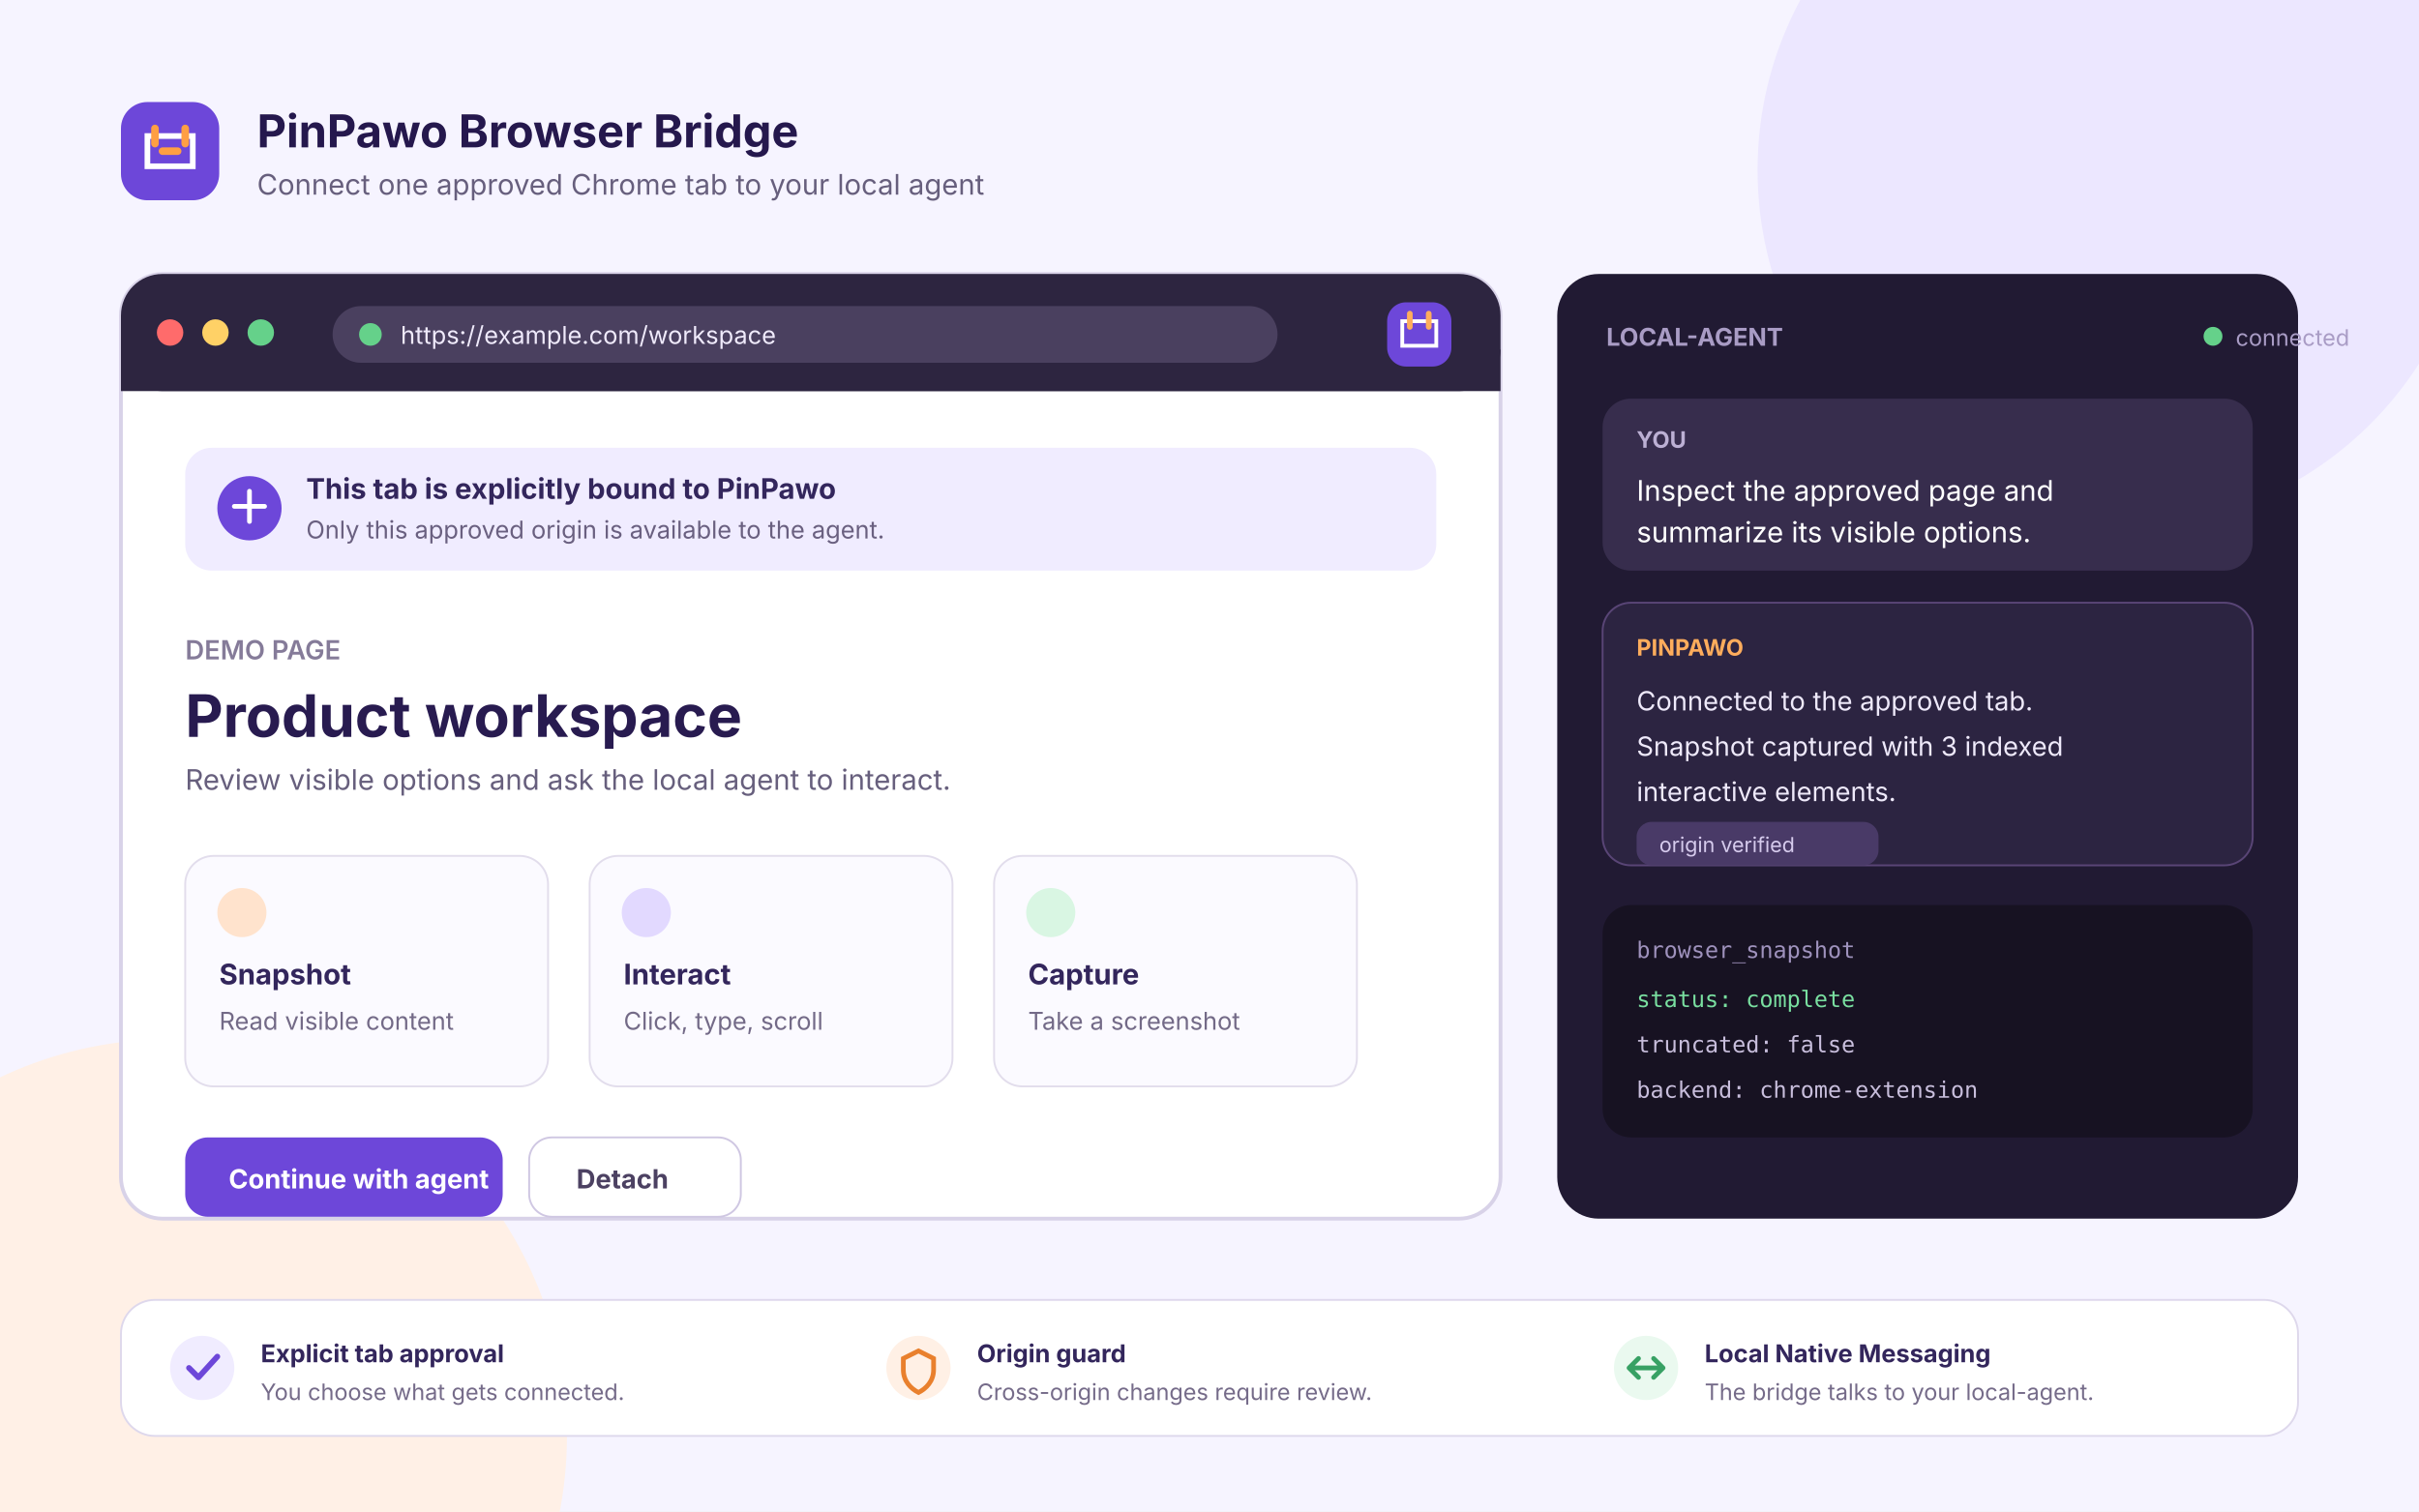
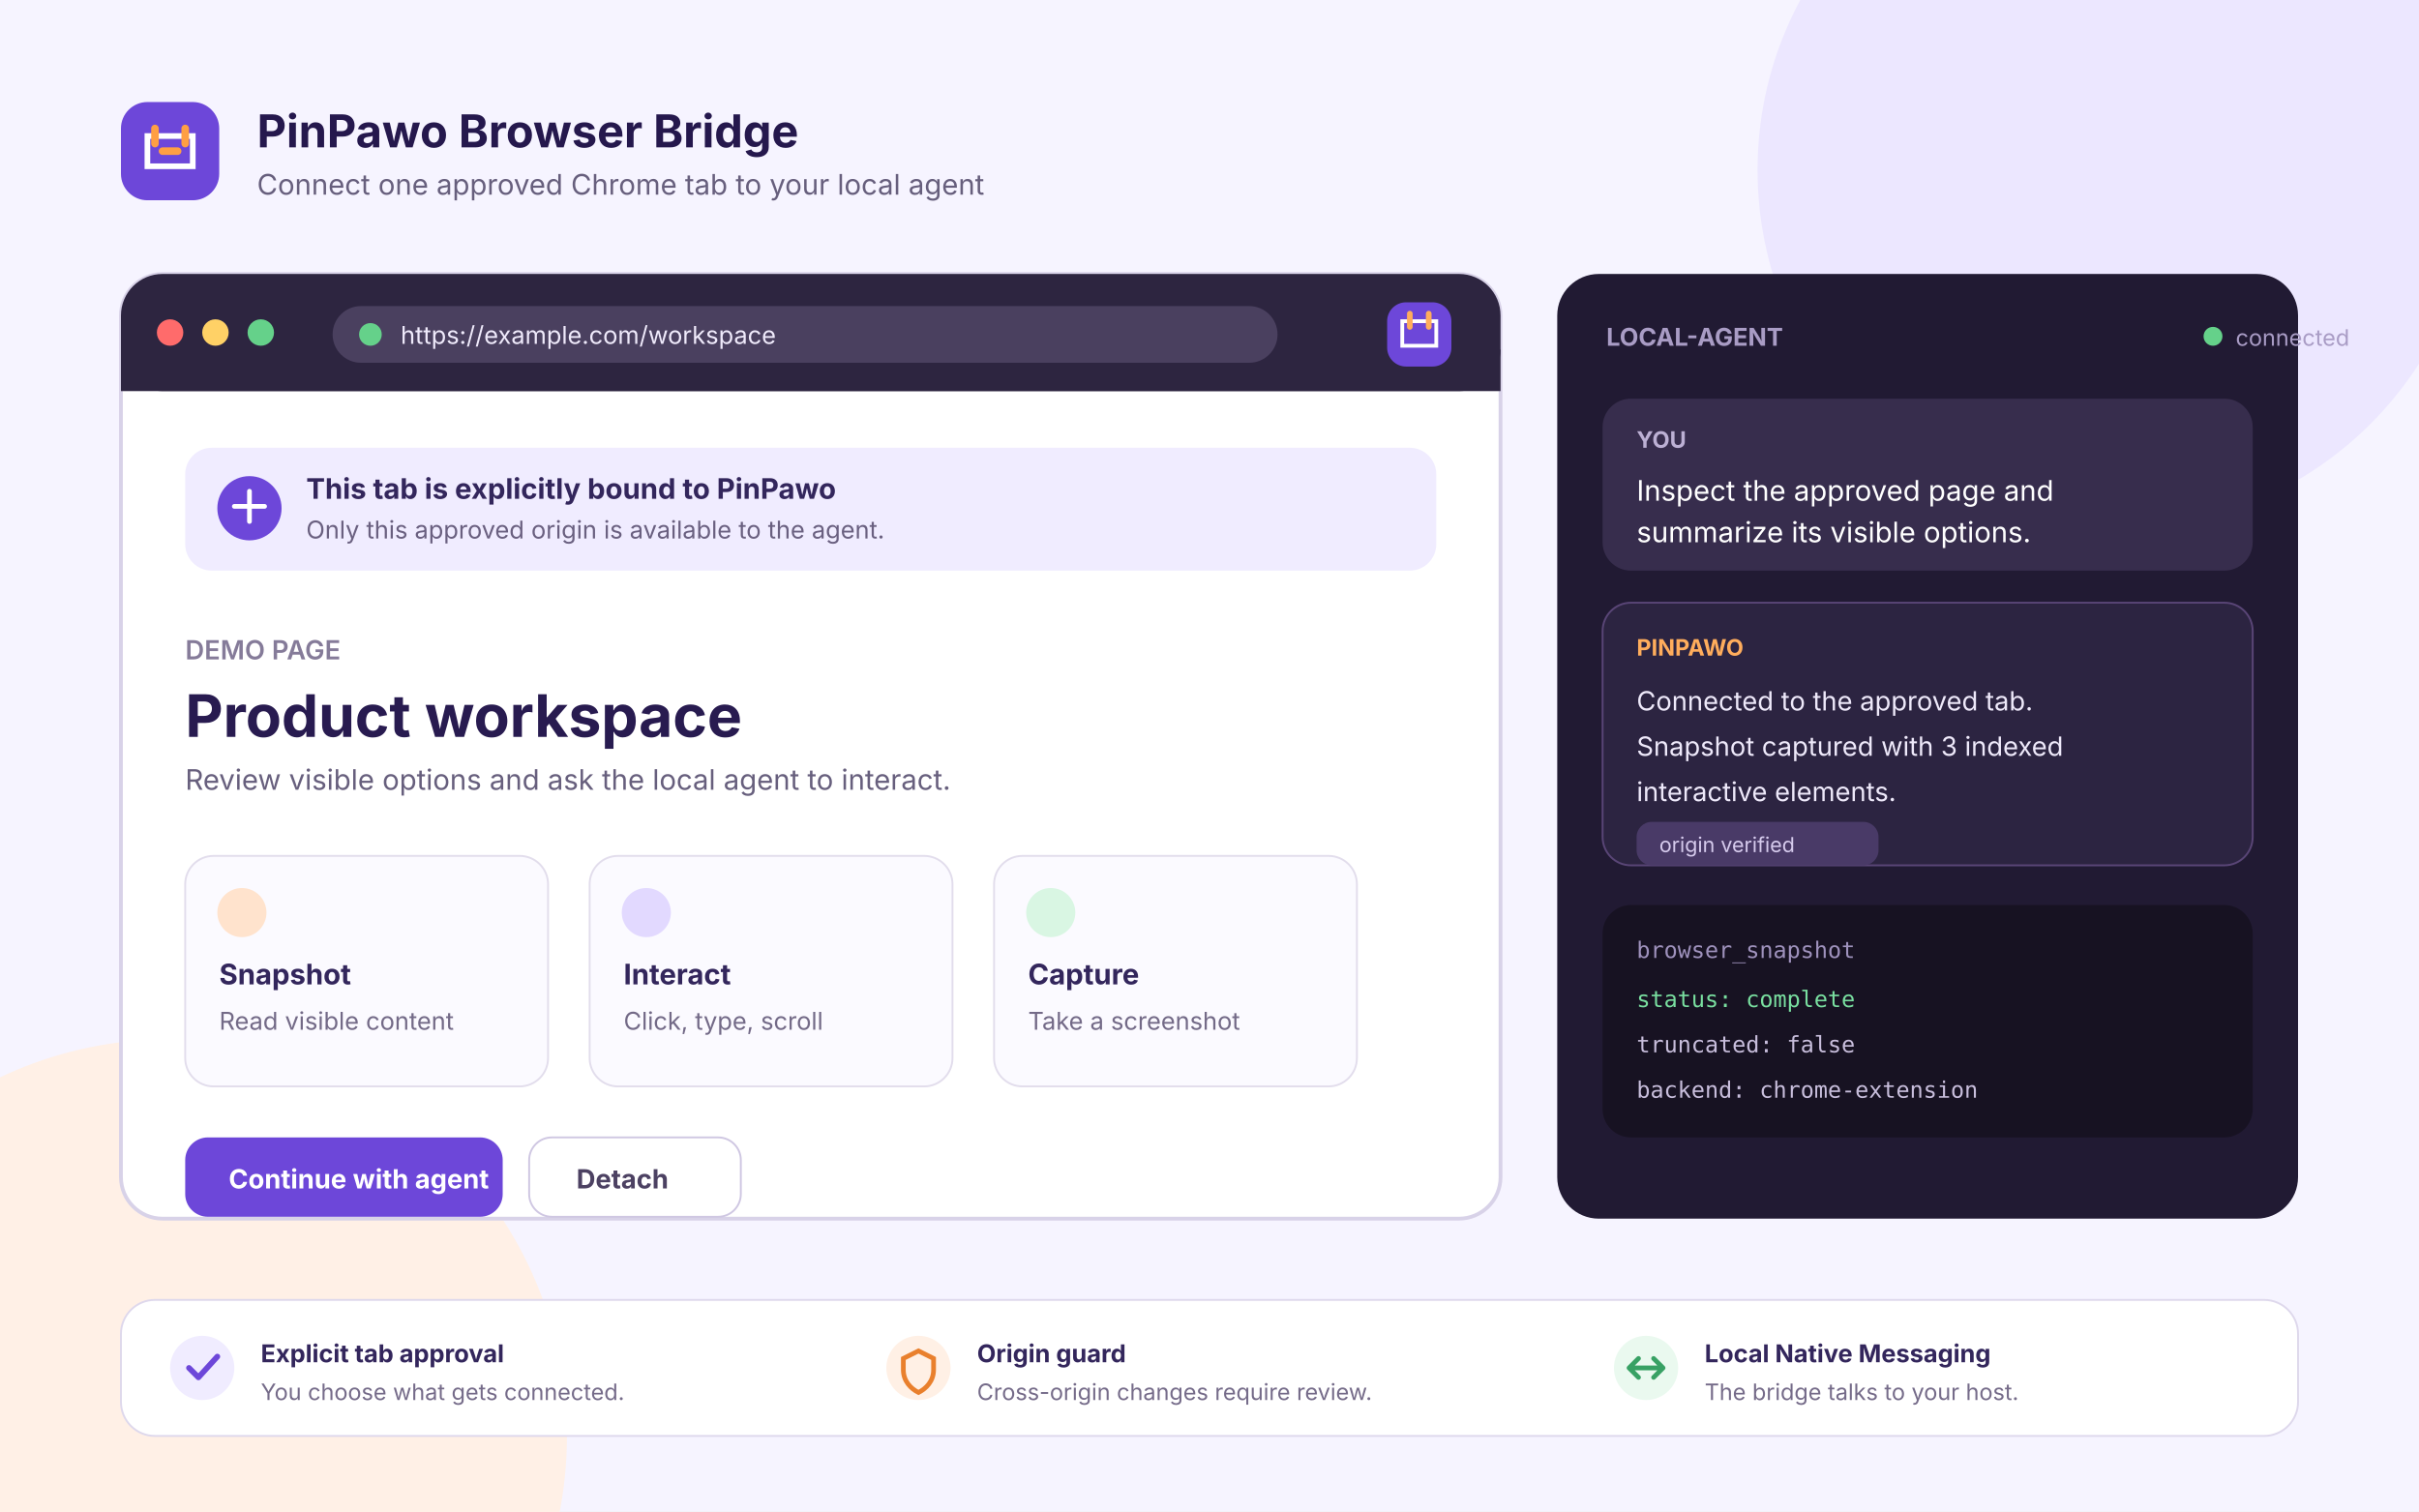
<svg xmlns="http://www.w3.org/2000/svg" width="1280" height="800" viewBox="0 0 1280 800">
  <rect width="1280" height="800" fill="#f6f4ff" />
  <circle cx="1120" cy="90" r="190" fill="#ece7ff" />
  <circle cx="90" cy="760" r="210" fill="#fff0e6" />
  <g font-family="Inter, -apple-system, BlinkMacSystemFont, 'Segoe UI', sans-serif">
    <g transform="translate(64 54)">
      <rect width="52" height="52" rx="14" fill="#6d47d9" />
      <path d="M14 18h24v16H14z" fill="none" stroke="#fff" stroke-width="3" rx="2" />
      <path d="M18 14v8M34 14v8" stroke="#ff9f43" stroke-width="4" stroke-linecap="round" />
      <path d="M22 26h8" stroke="#ff9f43" stroke-width="4" stroke-linecap="round" />
      <text x="72" y="24" font-size="24" font-weight="700" fill="#25184d">PinPawo Browser Bridge</text>
      <text x="72" y="49" font-size="15" fill="#675f7d">Connect one approved Chrome tab to your local agent</text>
    </g>
    <g transform="translate(64 145)">
      <rect width="730" height="500" rx="22" fill="#ffffff" stroke="#d8d2e8" stroke-width="2" />
      <rect width="730" height="62" rx="22" fill="#2d2540" />
      <rect y="40" width="730" height="22" fill="#2d2540" />
      <circle cx="26" cy="31" r="7" fill="#ff6b6b" />
      <circle cx="50" cy="31" r="7" fill="#ffd166" />
      <circle cx="74" cy="31" r="7" fill="#65d18a" />
      <rect x="112" y="17" width="500" height="30" rx="15" fill="#4a405f" />
      <circle cx="132" cy="32" r="6" fill="#65d18a" />
      <text x="148" y="37" font-size="13" fill="#efeafb">https://example.com/workspace</text>
      <rect x="670" y="15" width="34" height="34" rx="10" fill="#6d47d9" />
      <path d="M678 25h18v13h-18z" fill="none" stroke="#fff" stroke-width="2" />
      <path d="M682 21v7M692 21v7" stroke="#ffad5c" stroke-width="3" stroke-linecap="round" />
      <g transform="translate(34 92)">
        <rect width="662" height="65" rx="14" fill="#f0ecff" />
        <circle cx="34" cy="32" r="17" fill="#6d47d9" />
        <path d="M26 31h16M34 23v16" stroke="#fff" stroke-width="2.5" stroke-linecap="round" />
        <text x="64" y="27" font-size="15" font-weight="700" fill="#33265c">This tab is explicitly bound to PinPawo</text>
        <text x="64" y="48" font-size="13" fill="#6a6080">Only this approved origin is available to the agent.</text>
        <text x="0" y="112" font-size="14" font-weight="600" fill="#857b99">DEMO PAGE</text>
        <text x="0" y="153" font-size="31" font-weight="750" fill="#281b50">Product workspace</text>
        <text x="0" y="181" font-size="15" fill="#675f7d">Review visible options and ask the local agent to interact.</text>
        <rect x="0" y="216" width="192" height="122" rx="15" fill="#fbfaff" stroke="#e2ddec" />
        <rect x="214" y="216" width="192" height="122" rx="15" fill="#fbfaff" stroke="#e2ddec" />
        <rect x="428" y="216" width="192" height="122" rx="15" fill="#fbfaff" stroke="#e2ddec" />
        <circle cx="30" cy="246" r="13" fill="#ffe3cd" />
        <circle cx="244" cy="246" r="13" fill="#e2d9ff" />
        <circle cx="458" cy="246" r="13" fill="#d9f6e3" />
        <text x="18" y="284" font-size="15" font-weight="700" fill="#33265c">Snapshot</text>
        <text x="232" y="284" font-size="15" font-weight="700" fill="#33265c">Interact</text>
        <text x="446" y="284" font-size="15" font-weight="700" fill="#33265c">Capture</text>
        <text x="18" y="308" font-size="13" fill="#736a87">Read visible content</text>
        <text x="232" y="308" font-size="13" fill="#736a87">Click, type, scroll</text>
        <text x="446" y="308" font-size="13" fill="#736a87">Take a screenshot</text>
        <rect x="0" y="365" width="168" height="42" rx="12" fill="#6d47d9" />
        <text x="23" y="392" font-size="14" font-weight="700" fill="#fff">Continue with agent</text>
        <rect x="182" y="365" width="112" height="42" rx="12" fill="#fff" stroke="#cfc7e2" />
        <text x="207" y="392" font-size="14" font-weight="700" fill="#4c4162">Detach</text>
      </g>
    </g>
    <g transform="translate(824 145)">
      <rect width="392" height="500" rx="22" fill="#211a33" />
      <text x="26" y="38" font-size="13" font-weight="700" fill="#a99cc5">LOCAL-AGENT</text>
      <circle cx="347" cy="33" r="5" fill="#65d18a" />
      <text x="359" y="38" font-size="12" fill="#a99cc5">connected</text>
      <rect x="24" y="66" width="344" height="91" rx="15" fill="#372d4d" />
      <text x="42" y="92" font-size="12" font-weight="700" fill="#bcb0d4">YOU</text>
      <text x="42" y="120" font-size="15" fill="#fff">Inspect the approved page and</text>
      <text x="42" y="142" font-size="15" fill="#fff">summarize its visible options.</text>
      <rect x="24" y="174" width="344" height="139" rx="15" fill="#2c2441" stroke="#594576" />
      <text x="42" y="202" font-size="12" font-weight="700" fill="#ffad5c">PINPAWO</text>
      <text x="42" y="231" font-size="14" fill="#eee9fa">Connected to the approved tab.</text>
      <text x="42" y="255" font-size="14" fill="#eee9fa">Snapshot captured with 3 indexed</text>
      <text x="42" y="279" font-size="14" fill="#eee9fa">interactive elements.</text>
      <rect x="42" y="290" width="128" height="23" rx="8" fill="#493a67" />
      <text x="54" y="306" font-size="11" fill="#d6cbed">origin verified</text>
      <rect x="24" y="334" width="344" height="123" rx="15" fill="#171222" />
      <text x="42" y="362" font-family="'SFMono-Regular', Consolas, monospace" font-size="12" fill="#9f92bd">browser_snapshot</text>
      <text x="42" y="388" font-family="'SFMono-Regular', Consolas, monospace" font-size="12" fill="#79dfa0">status: complete</text>
      <text x="42" y="412" font-family="'SFMono-Regular', Consolas, monospace" font-size="12" fill="#c8bedc">truncated: false</text>
      <text x="42" y="436" font-family="'SFMono-Regular', Consolas, monospace" font-size="12" fill="#c8bedc">backend: chrome-extension</text>
    </g>
    <g transform="translate(64 688)">
      <rect width="1152" height="72" rx="18" fill="#ffffff" stroke="#ded8ec" />
      <g transform="translate(26 19)">
        <circle cx="17" cy="17" r="17" fill="#f0ecff" />
        <path d="M10 17l5 5 10-11" fill="none" stroke="#6d47d9" stroke-width="3" stroke-linecap="round" stroke-linejoin="round" />
        <text x="48" y="14" font-size="13" font-weight="700" fill="#33265c">Explicit tab approval</text>
        <text x="48" y="34" font-size="12" fill="#756b89">You choose what gets connected.</text>
      </g>
      <g transform="translate(405 19)">
        <circle cx="17" cy="17" r="17" fill="#fff0e5" />
        <path d="M17 8l8 4v6c0 6-4 10-8 12-4-2-8-6-8-12v-6z" fill="none" stroke="#e9802d" stroke-width="2.5" />
        <text x="48" y="14" font-size="13" font-weight="700" fill="#33265c">Origin guard</text>
        <text x="48" y="34" font-size="12" fill="#756b89">Cross-origin changes require review.</text>
      </g>
      <g transform="translate(790 19)">
        <circle cx="17" cy="17" r="17" fill="#eaf9ef" />
        <path d="M10 17h14M13 12l-5 5 5 5M21 12l5 5-5 5" fill="none" stroke="#38a164" stroke-width="2.5" stroke-linecap="round" stroke-linejoin="round" />
        <text x="48" y="14" font-size="13" font-weight="700" fill="#33265c">Local Native Messaging</text>
-         <text x="48" y="34" font-size="12" fill="#756b89">The bridge talks to your local-agent.</text>
+         <text x="48" y="34" font-size="12" fill="#756b89">The bridge talks to your host.</text>
      </g>
    </g>
  </g>
</svg>
